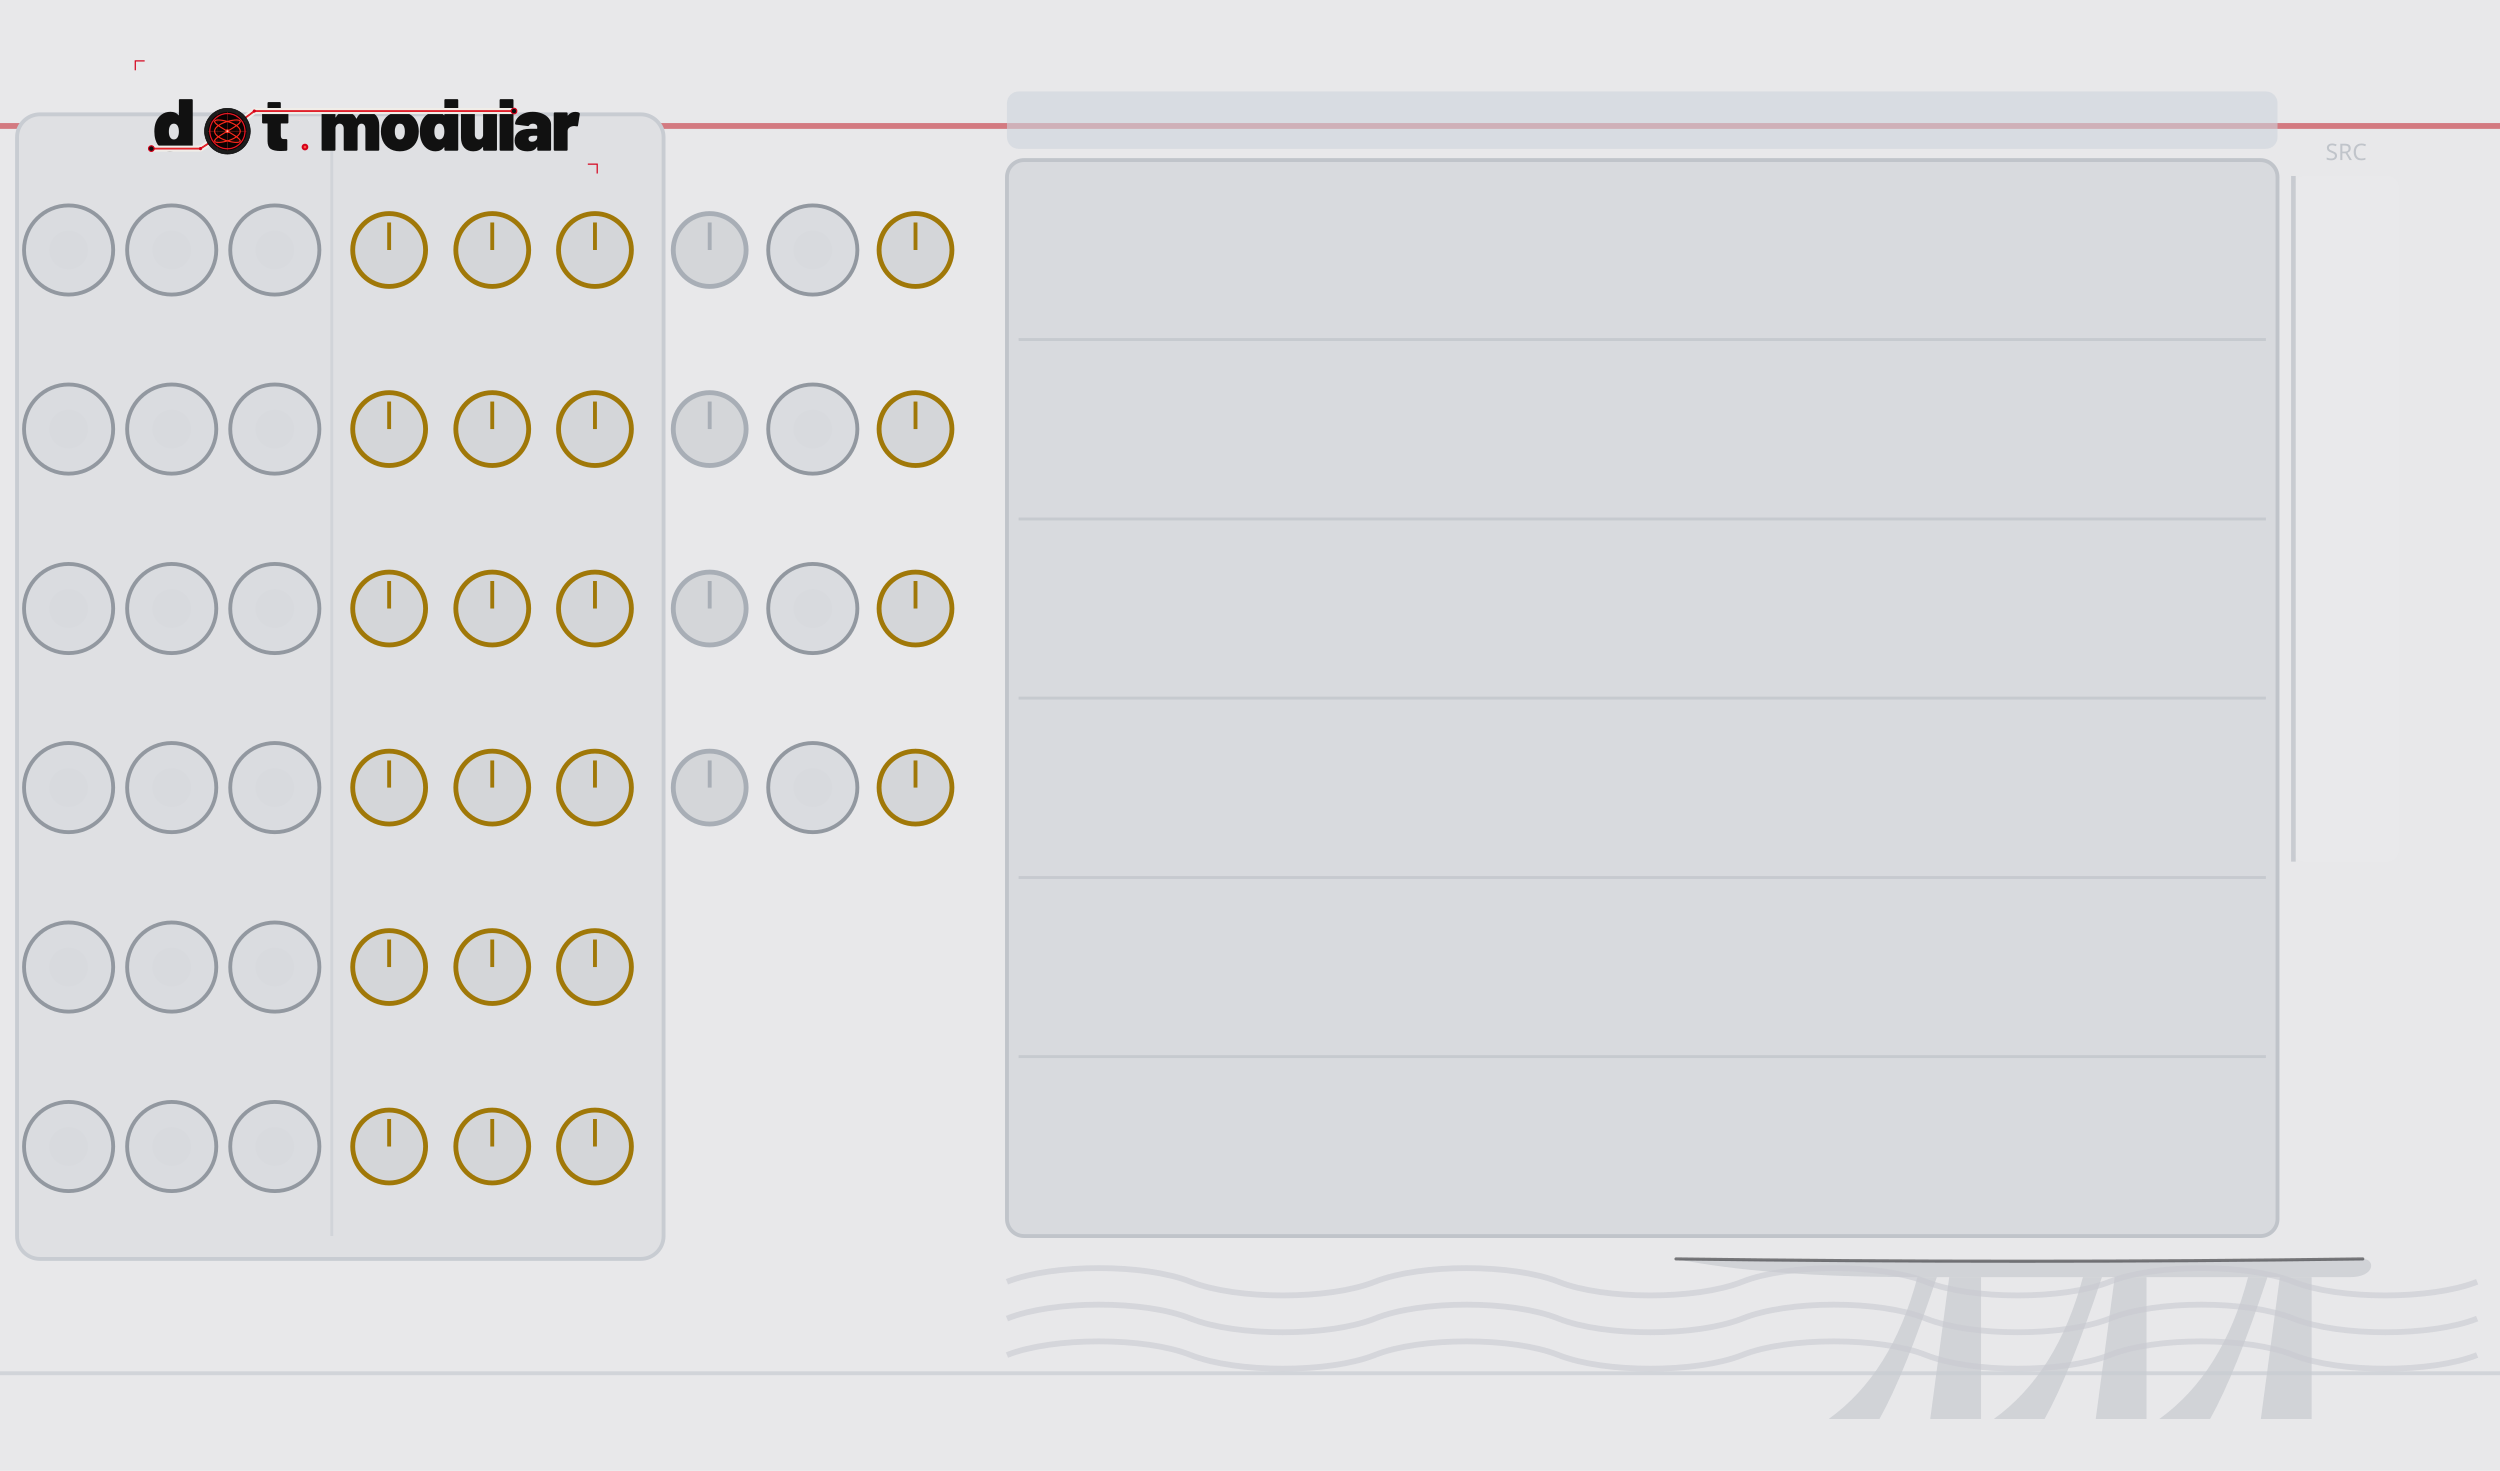
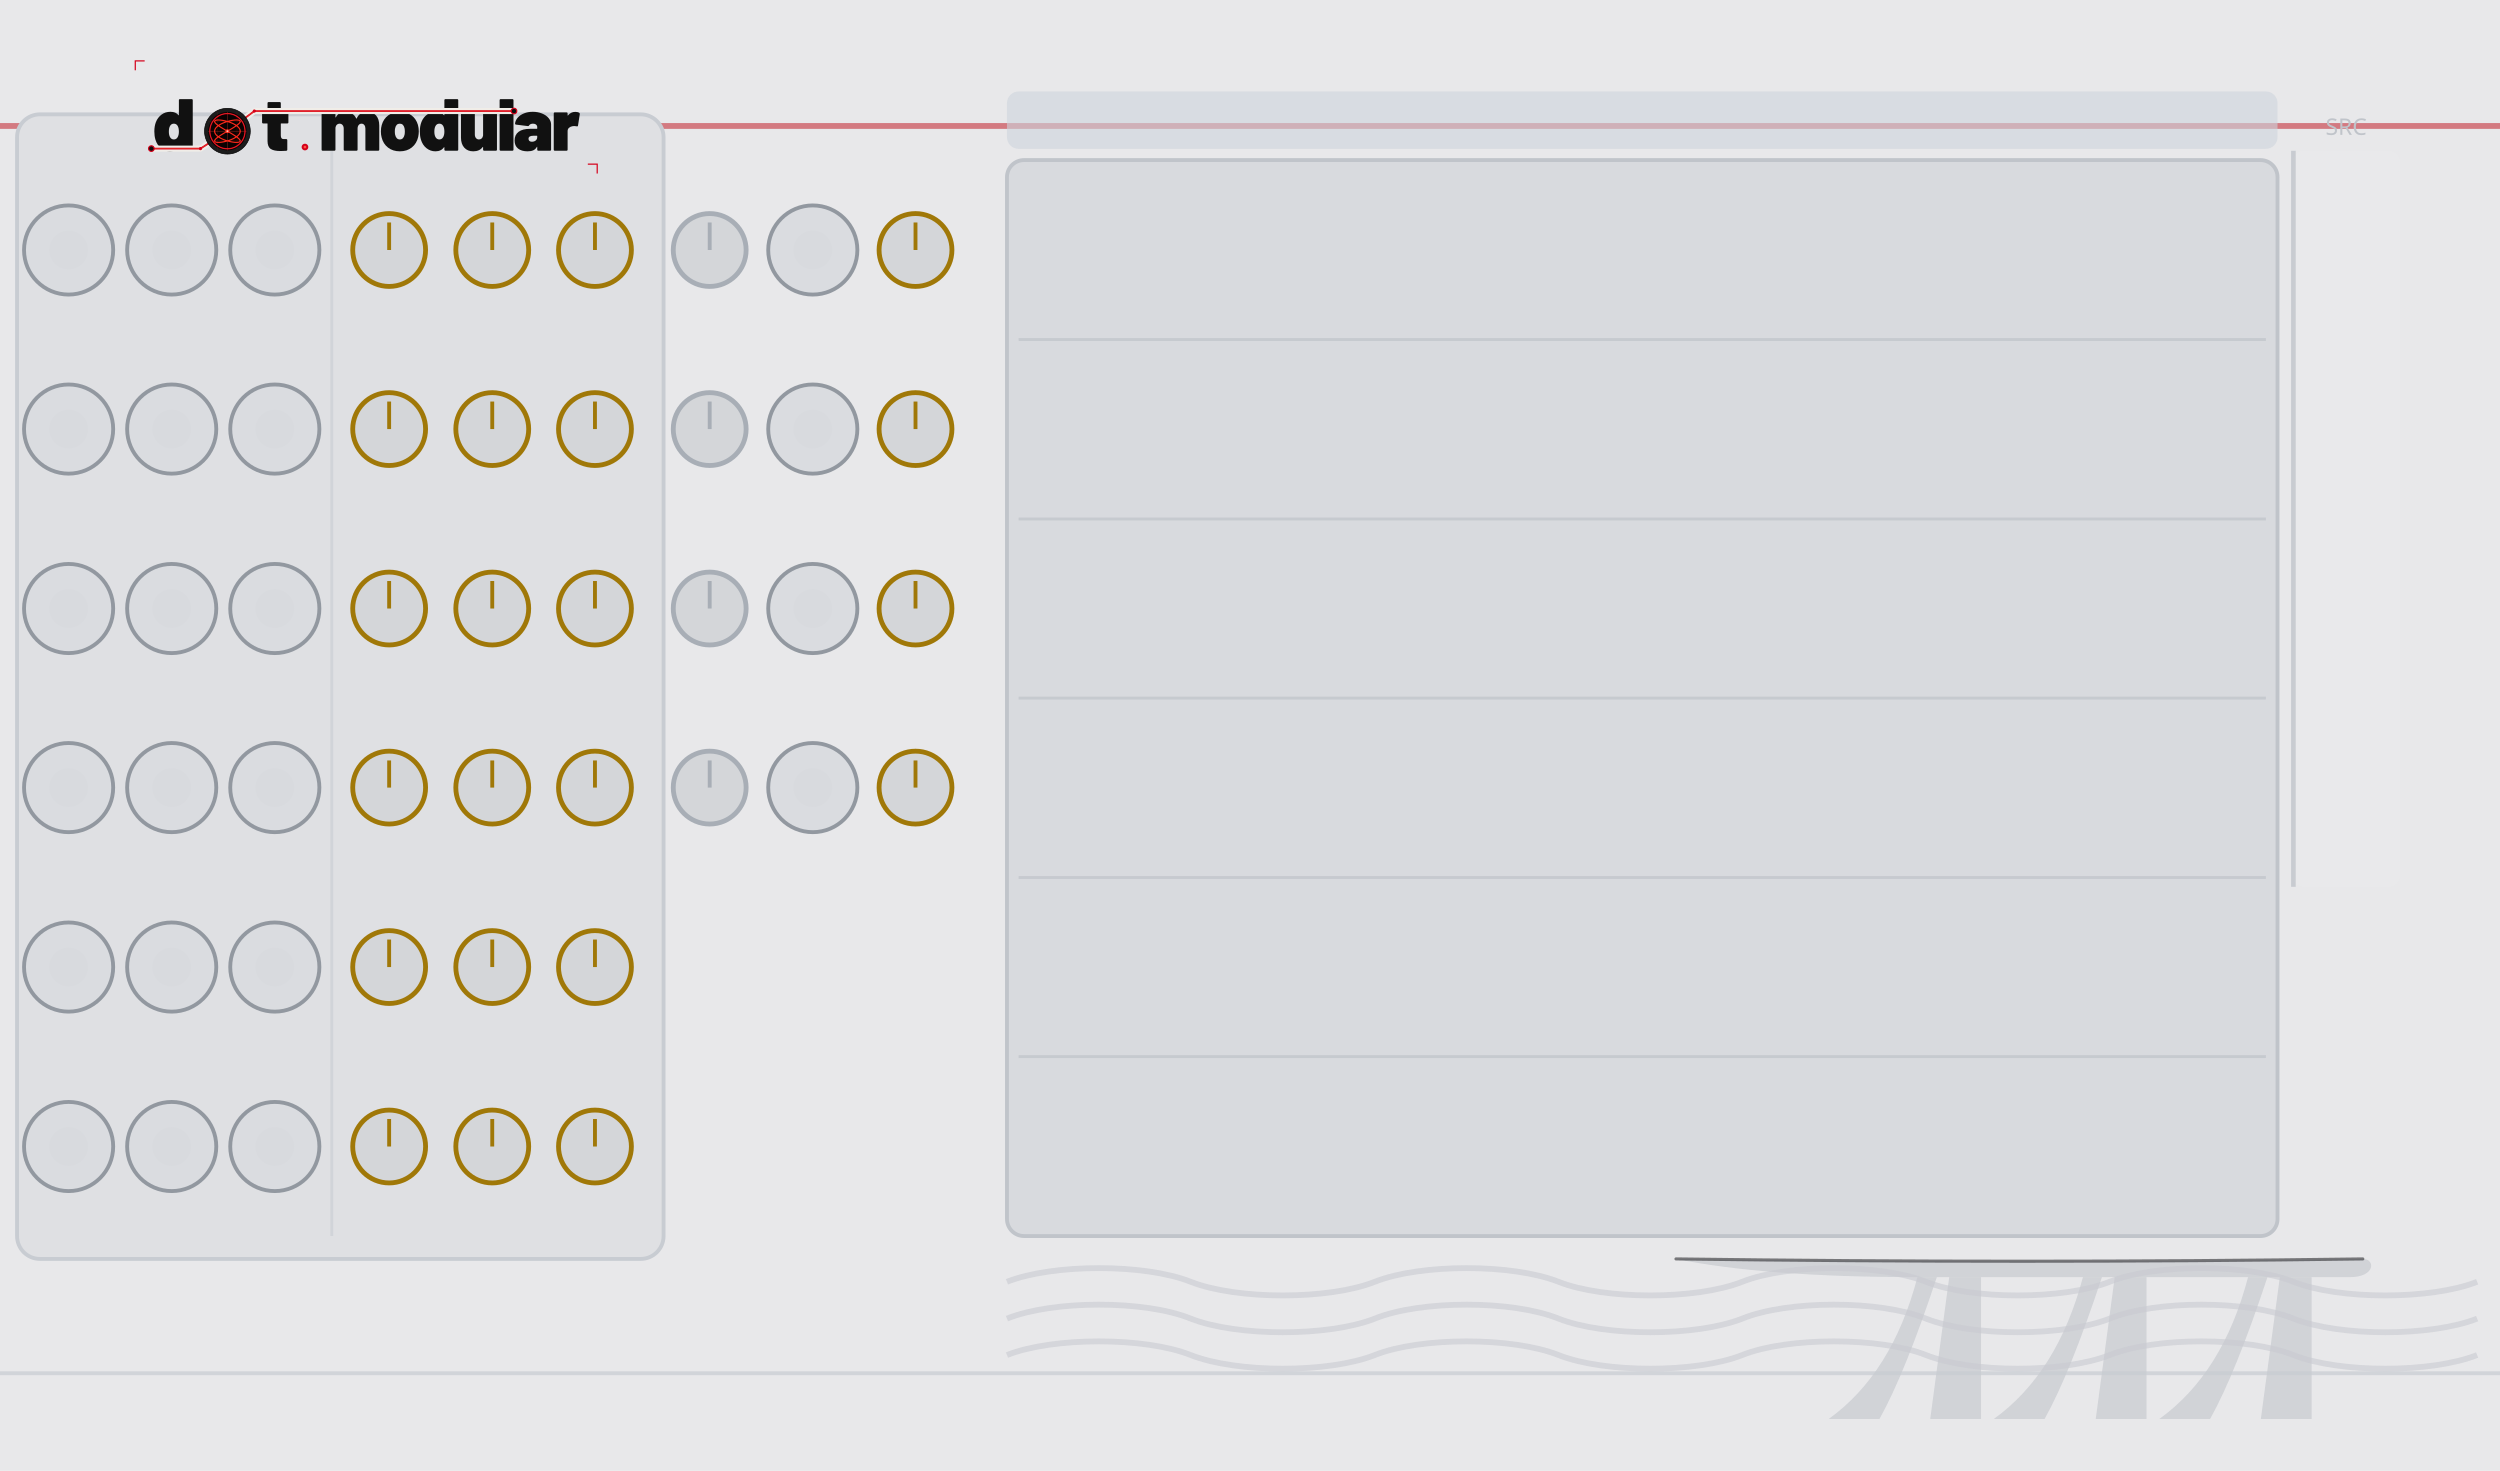
<svg xmlns="http://www.w3.org/2000/svg" width="645.0" height="379.43" viewBox="0 0 645.0 379.43">
  <g>
    <rect width="645.0" height="379.43" fill="#e8e8ea" />
    <path d="M 471.8 366.1 Q 488.2 354.3 494.7 329.5 L 499.7 329.5 Q 491.5 354.3 484.9 366.1 Z" fill="#cdcfd4" fill-opacity="0.85" />
    <path d="M 514.4 366.1 Q 530.8 354.3 537.4 329.5 L 542.3 329.5 Q 534.1 354.3 527.5 366.1 Z" fill="#cdcfd4" fill-opacity="0.85" />
    <path d="M 557.1 366.1 Q 573.5 354.3 580.0 329.5 L 585.0 329.5 Q 576.8 354.3 570.2 366.1 Z" fill="#cdcfd4" fill-opacity="0.85" />
    <polygon points="498.0,366.1 502.9,329.5 511.1,329.5 511.1,366.1" fill="#cdcfd4" fill-opacity="0.85" />
    <polygon points="540.7,366.1 545.6,329.5 553.8,329.5 553.8,366.1" fill="#cdcfd4" fill-opacity="0.85" />
    <polygon points="583.3,366.1 588.2,329.5 596.4,329.5 596.4,366.1" fill="#cdcfd4" fill-opacity="0.85" />
    <path d="M 432.4 324.8 Q 522.6 326.0 609.6 324.8 C 612.9 324.8 612.9 329.5 606.3 329.5 L 494.7 329.5 Q 455.4 329.5 432.4 324.8 Z" fill="#cdcfd4" fill-opacity="0.85" />
    <path d="M 432.4 324.8 Q 522.6 326.0 609.6 324.8" fill="none" stroke="#2a2a2e" stroke-width="0.8" stroke-opacity="0.595" stroke-linecap="round" />
    <path d="M 259.8 330.7 C 271.7 326.0 295.4 326.0 307.2 330.7 C 319.1 335.4 342.8 335.4 354.7 330.7 C 366.5 326.0 390.2 326.0 402.1 330.7 C 413.9 335.4 437.6 335.4 449.5 330.7 C 461.3 326.0 485.0 326.0 496.9 330.7 C 508.7 335.4 532.4 335.4 544.3 330.7 C 556.1 326.0 579.8 326.0 591.7 330.7 C 603.5 335.4 627.2 335.4 639.1 330.7 " fill="none" stroke="#c8cad0" stroke-width="1.5" stroke-opacity="0.6" />
    <path d="M 259.8 340.2 C 271.7 335.4 295.4 335.4 307.2 340.2 C 319.1 344.9 342.8 344.9 354.7 340.2 C 366.5 335.4 390.2 335.4 402.1 340.2 C 413.9 344.9 437.6 344.9 449.5 340.2 C 461.3 335.4 485.0 335.4 496.9 340.2 C 508.7 344.9 532.4 344.9 544.3 340.2 C 556.1 335.4 579.8 335.4 591.7 340.2 C 603.5 344.9 627.2 344.9 639.1 340.2 " fill="none" stroke="#c8cad0" stroke-width="1.5" stroke-opacity="0.6" />
    <path d="M 259.8 349.6 C 271.7 344.9 295.4 344.9 307.2 349.6 C 319.1 354.3 342.8 354.3 354.7 349.6 C 366.5 344.9 390.2 344.9 402.1 349.6 C 413.9 354.3 437.6 354.3 449.5 349.6 C 461.3 344.9 485.0 344.9 496.9 349.6 C 508.7 354.3 532.4 354.3 544.3 349.6 C 556.1 344.9 579.8 344.9 591.7 349.6 C 603.5 354.3 627.2 354.3 639.1 349.6 " fill="none" stroke="#c8cad0" stroke-width="1.5" stroke-opacity="0.6" />
    <line x1="0" y1="32.5" x2="645.0" y2="32.5" stroke="#c0202a" stroke-width="1.5" stroke-opacity="0.55" />
    <line x1="0" y1="354.3" x2="645.0" y2="354.3" stroke="#c8ccd2" stroke-width="1" stroke-opacity="0.7" />
    <rect x="4.4" y="29.5" width="166.8" height="295.3" rx="5.9" fill="#dfe0e3" stroke="#c8ccd2" stroke-width="1" />
    <line x1="85.6" y1="35.4" x2="85.6" y2="318.9" stroke="#c8ccd2" stroke-width="0.75" stroke-opacity="0.6" />
    <rect x="259.8" y="23.6" width="327.8" height="14.8" rx="3.0" fill="#cdd4dc" fill-opacity="0.6" />
    <rect x="259.8" y="41.3" width="327.8" height="277.6" rx="4.4" fill="#d8dade" stroke="#c0c4ca" stroke-width="1" />
    <line x1="262.8" y1="87.6" x2="584.6" y2="87.6" stroke="#c0c4ca" stroke-width="0.75" stroke-opacity="0.7" />
    <line x1="262.8" y1="133.9" x2="584.6" y2="133.9" stroke="#c0c4ca" stroke-width="0.75" stroke-opacity="0.7" />
    <line x1="262.8" y1="180.1" x2="584.6" y2="180.1" stroke="#c0c4ca" stroke-width="0.75" stroke-opacity="0.7" />
    <line x1="262.8" y1="226.4" x2="584.6" y2="226.4" stroke="#c0c4ca" stroke-width="0.75" stroke-opacity="0.7" />
    <line x1="262.8" y1="272.6" x2="584.6" y2="272.6" stroke="#c0c4ca" stroke-width="0.75" stroke-opacity="0.7" />
-     <rect x="591.7" y="45.4" width="27.2" height="176.9" rx="3.0" fill="#ffffff" fill-opacity="0.05" />
-     <line x1="591.7" y1="45.4" x2="591.7" y2="222.3" stroke="#c0c4ca" stroke-width="1.2" stroke-opacity="0.8" />
-     <text x="605.3" y="41.3" font-family="sans-serif" font-size="5.9" fill="#c0c4ca" text-anchor="middle">SRC</text>
+     <rect x="591.5" y="38.9" width="27.7" height="189.9" rx="3.0" fill="#ffffff" fill-opacity="0.05" />
+     <line x1="591.7" y1="38.9" x2="591.7" y2="228.8" stroke="#c0c4ca" stroke-width="1.2" stroke-opacity="0.8" />
+     <text x="605.3" y="34.8" font-family="sans-serif" font-size="5.9" fill="#c0c4ca" text-anchor="middle">SRC</text>
  </g>
  <g>
    <g transform="translate(32.48,13.29) scale(0.17297)">
      <g transform="translate(40.00,148.00) scale(0.11,-0.11)">
        <path d="M370 700H528Q535 700 539.0 696.0Q543 692 543 685V15Q543 8 539.0 4.0Q535 0 528 0H370Q363 0 359.0 4.0Q355 8 355 15V45Q355 48 353.0 49.0Q351 50 349 47Q312 -8 233 -8Q166 -8 112.5 34.5Q59 77 37 150Q22 200 22 262Q22 334 44 390Q68 451 119.0 489.5Q170 528 241 528Q314 528 349 482Q351 480 353.0 480.5Q355 481 355 484V685Q355 692 359.0 696.0Q363 700 370 700ZM355 259Q355 307 339 336Q321 367 287 367Q251 367 234 334Q219 306 219 259Q219 214 234 186Q252 153 287 153Q322 153 340 187Q355 216 355 259Z" fill="#111111" />
      </g>
      <g transform="translate(201.37,148.00) scale(0.11,-0.11)">
        <path d="M358 370H275Q270 370 270 365V208Q270 158 306 158H343Q350 158 354.0 154.0Q358 150 358 143V15Q358 1 343 -1Q304 -4 268 -4Q177 -4 134.0 24.0Q91 52 90 130V365Q90 370 85 370H31Q24 370 20.0 374.0Q16 378 16 385V505Q16 512 20.0 516.0Q24 520 31 520H85Q90 520 90 525V645Q90 652 94.0 656.0Q98 660 105 660H255Q262 660 266.0 656.0Q270 652 270 645V525Q270 520 275 520H358Q365 520 369.0 516.0Q373 512 373 505V385Q373 378 369.0 374.0Q365 370 358 370Z" fill="#111111" />
      </g>
      <g transform="translate(288.27,148.00) scale(0.11,-0.11)">
        <path d="M815 341V15Q815 8 811.0 4.0Q807 0 800 0H642Q635 0 631.0 4.0Q627 8 627 15V300Q627 330 612.5 348.5Q598 367 575 367Q551 367 536.0 348.5Q521 330 521 300V15Q521 8 517.0 4.0Q513 0 506 0H348Q341 0 337.0 4.0Q333 8 333 15V300Q333 330 317.5 348.5Q302 367 277 367Q255 367 240.5 353.5Q226 340 222 317Q221 315 221 311V15Q221 8 217.0 4.0Q213 0 206 0H48Q41 0 37.0 4.0Q33 8 33 15V505Q33 512 37.0 516.0Q41 520 48 520H206Q213 520 217.0 516.0Q221 512 221 505V455Q221 451 223.0 451.0Q225 451 227 454Q265 528 355 528Q406 528 444.5 504.5Q483 481 503 437Q506 432 509 438Q529 483 564.5 505.5Q600 528 648 528Q727 528 771.0 479.0Q815 430 815 341Z" fill="#111111" />
      </g>
      <g transform="translate(377.92,148.00) scale(0.11,-0.11)">
        <path d="M32 181Q22 217 22 261Q22 310 34 350Q58 433 122.5 480.5Q187 528 280 528Q373 528 436.5 480.5Q500 433 524 352Q536 310 536 263Q536 225 528 187Q507 97 441.5 44.5Q376 -8 279 -8Q184 -8 118.5 43.0Q53 94 32 181ZM343 217Q347 236 347 262Q347 285 342 308Q327 367 279 367Q229 367 216 308Q211 291 211 262Q211 236 215 217Q230 153 279 153Q305 153 321.0 170.5Q337 188 343 217Z" fill="#111111" />
      </g>
      <g transform="translate(436.00,148.00) scale(0.11,-0.11)">
        <path d="M370 700H528Q535 700 539.0 696.0Q543 692 543 685V15Q543 8 539.0 4.0Q535 0 528 0H370Q363 0 359.0 4.0Q355 8 355 15V45Q355 48 353.0 49.0Q351 50 349 47Q312 -8 233 -8Q166 -8 112.5 34.5Q59 77 37 150Q22 200 22 262Q22 334 44 390Q68 451 119.0 489.5Q170 528 241 528Q314 528 349 482Q351 480 353.0 480.5Q355 481 355 484V685Q355 692 359.0 696.0Q363 700 370 700ZM355 259Q355 307 339 336Q321 367 287 367Q251 367 234 334Q219 306 219 259Q219 214 234 186Q252 153 287 153Q322 153 340 187Q355 216 355 259Z" fill="#111111" />
      </g>
      <g transform="translate(496.39,148.00) scale(0.11,-0.11)">
        <path d="M346 520H504Q511 520 515.0 516.0Q519 512 519 505V15Q519 8 515.0 4.0Q511 0 504 0H346Q339 0 335.0 4.0Q331 8 331 15V48Q331 51 329.0 52.0Q327 53 325 50Q284 -8 197 -8Q121 -8 76.0 41.5Q31 91 31 179V505Q31 512 35.0 516.0Q39 520 46 520H204Q211 520 215.0 516.0Q219 512 219 505V220Q219 190 234.5 171.5Q250 153 275 153Q297 153 311.5 166.5Q326 180 330 203Q331 205 331 209V505Q331 512 335.0 516.0Q339 520 346 520Z" fill="#111111" />
      </g>
      <g transform="translate(553.81,148.00) scale(0.11,-0.11)">
        <path d="M33 15V685Q33 692 37.0 696.0Q41 700 48 700H206Q213 700 217.0 696.0Q221 692 221 685V15Q221 8 217.0 4.0Q213 0 206 0H48Q41 0 37.0 4.0Q33 8 33 15Z" fill="#111111" />
      </g>
      <g transform="translate(578.45,148.00) scale(0.11,-0.11)">
        <path d="M507 355V15Q507 8 503.0 4.0Q499 0 492 0H334Q327 0 323.0 4.0Q319 8 319 15V50Q319 54 317.5 54.5Q316 55 314 52Q297 21 267.0 6.5Q237 -8 188 -8Q106 -8 59.0 29.5Q12 67 12 139Q12 215 65.5 256.0Q119 297 221 297H314Q319 297 319 302V320Q319 341 303.5 354.0Q288 367 262 367Q244 367 230.0 361.0Q216 355 210 345Q206 338 202.5 335.5Q199 333 193 334L32 354Q18 356 18 366Q22 411 54.0 448.0Q86 485 139.5 506.5Q193 528 259 528Q327 528 384.0 505.0Q441 482 474.0 442.0Q507 402 507 355ZM319 185V198Q319 203 314 203H264Q201 203 201 162Q201 144 212.5 133.0Q224 122 246 122Q278 122 298.5 139.0Q319 156 319 185Z" fill="#111111" />
      </g>
      <g transform="translate(634.55,148.00) scale(0.11,-0.11)">
        <path d="M379 514Q388 509 386 495L362 341Q361 333 356.5 331.0Q352 329 344 331Q326 335 312 335Q297 335 284 332Q258 327 239.5 310.5Q221 294 221 266V15Q221 8 217.0 4.0Q213 0 206 0H48Q41 0 37.0 4.0Q33 8 33 15V505Q33 512 37.0 516.0Q41 520 48 520H206Q213 520 217.0 516.0Q221 512 221 505V481Q221 478 223.0 477.0Q225 476 226 478Q264 527 325 527Q359 527 379 514Z" fill="#111111" />
      </g>
      <path d="M 38.0,144.8 L 111.3,144.8 L 151.4,118.8 L 191.6,88.8 L 578.9,88.8" fill="none" stroke="#f0ede8" stroke-width="9.0" stroke-linecap="round" stroke-linejoin="round" />
      <path d="M 38.0,144.8 L 111.3,144.8 L 151.4,118.8 L 191.6,88.8 L 578.9,88.8" fill="none" stroke="#d4001a" stroke-width="2.60" stroke-linecap="round" stroke-linejoin="round" />
      <path d="M 38.0,144.8 L 111.3,144.8 L 151.4,118.8 L 191.6,88.8 L 578.9,88.8" fill="none" stroke="#ff5533" stroke-width="0.88" stroke-linecap="round" stroke-linejoin="round" opacity="0.7" />
      <circle cx="38.0" cy="144.8" r="4.2" fill="#0d0d0d" stroke="#d4001a" stroke-width="1.76" />
      <circle cx="578.9" cy="88.8" r="4.2" fill="#0d0d0d" stroke="#d4001a" stroke-width="1.76" />
      <circle cx="111.3" cy="144.8" r="2.4" fill="#d4001a" />
      <circle cx="191.6" cy="88.8" r="2.4" fill="#d4001a" />
      <g transform="translate(151.430,118.850)">
        <circle r="34.100" fill="#1c1c1c" stroke="#000000" stroke-width="1.023" />
        <circle r="28.644" fill="#0a0202" />
        <g stroke="#a83020" stroke-width="0.682" opacity="0.9">
          <line x1="-28.644" y1="0" x2="28.644" y2="0" />
          <line x1="0" y1="-28.644" x2="0" y2="28.644" />
        </g>
        <g stroke="#7a2018" stroke-width="0.443" opacity="0.6">
          <line x1="-28.644" y1="-14.322" x2="28.644" y2="-14.322" />
          <line x1="-14.322" y1="-28.644" x2="-14.322" y2="28.644" />
          <line x1="-28.644" y1="14.322" x2="28.644" y2="14.322" />
          <line x1="14.322" y1="-28.644" x2="14.322" y2="28.644" />
        </g>
        <path d="M 19.10,0.00 L 19.01,1.05 L 18.76,2.09 L 18.34,3.13 L 17.76,4.16 L 17.01,5.16 L 16.12,6.15 L 15.09,7.11 L 13.92,8.05 L 12.63,8.95 L 11.22,9.82 L 9.72,10.65 L 8.13,11.44 L 6.47,12.18 L 4.75,12.87 L 2.99,13.52 L 1.20,14.11 L -0.60,14.64 L -2.39,15.12 L -4.17,15.54 L -5.90,15.89 L -7.58,16.18 L -9.20,16.41 L -10.73,16.58 L -12.17,16.68 L -13.50,16.71 L -14.71,16.68 L -15.79,16.58 L -16.73,16.41 L -17.53,16.18 L -18.16,15.89 L -18.64,15.54 L -18.95,15.12 L -19.09,14.64 L -19.06,14.11 L -18.86,13.52 L -18.50,12.87 L -17.97,12.18 L -17.28,11.44 L -16.44,10.65 L -15.45,9.82 L -14.32,8.95 L -13.07,8.05 L -11.70,7.11 L -10.23,6.15 L -8.67,5.16 L -7.03,4.16 L -5.33,3.13 L -3.58,2.09 L -1.80,1.05 L -0.00,0.00 L 1.80,-1.05 L 3.58,-2.09 L 5.33,-3.13 L 7.03,-4.16 L 8.67,-5.16 L 10.23,-6.15 L 11.70,-7.11 L 13.07,-8.05 L 14.32,-8.95 L 15.45,-9.82 L 16.44,-10.65 L 17.28,-11.44 L 17.97,-12.18 L 18.50,-12.87 L 18.86,-13.52 L 19.06,-14.11 L 19.09,-14.64 L 18.95,-15.12 L 18.64,-15.54 L 18.16,-15.89 L 17.53,-16.18 L 16.73,-16.41 L 15.79,-16.58 L 14.71,-16.68 L 13.50,-16.71 L 12.17,-16.68 L 10.73,-16.58 L 9.20,-16.41 L 7.58,-16.18 L 5.90,-15.89 L 4.17,-15.54 L 2.39,-15.12 L 0.60,-14.64 L -1.20,-14.11 L -2.99,-13.52 L -4.75,-12.87 L -6.47,-12.18 L -8.13,-11.44 L -9.72,-10.65 L -11.22,-9.82 L -12.63,-8.95 L -13.92,-8.05 L -15.09,-7.11 L -16.12,-6.15 L -17.01,-5.16 L -17.76,-4.16 L -18.34,-3.13 L -18.76,-2.09 L -19.01,-1.05 L -19.10,-0.00 L -19.01,1.05 L -18.76,2.09 L -18.34,3.13 L -17.76,4.16 L -17.01,5.16 L -16.12,6.15 L -15.09,7.11 L -13.92,8.05 L -12.63,8.95 L -11.22,9.82 L -9.72,10.65 L -8.13,11.44 L -6.47,12.18 L -4.75,12.87 L -2.99,13.52 L -1.20,14.11 L 0.60,14.64 L 2.39,15.12 L 4.17,15.54 L 5.90,15.89 L 7.58,16.18 L 9.20,16.41 L 10.73,16.58 L 12.17,16.68 L 13.50,16.71 L 14.71,16.68 L 15.79,16.58 L 16.73,16.41 L 17.53,16.18 L 18.16,15.89 L 18.64,15.54 L 18.95,15.12 L 19.09,14.64 L 19.06,14.11 L 18.86,13.52 L 18.50,12.87 L 17.97,12.18 L 17.28,11.44 L 16.44,10.65 L 15.45,9.82 L 14.32,8.95 L 13.07,8.05 L 11.70,7.11 L 10.23,6.15 L 8.67,5.16 L 7.03,4.16 L 5.33,3.13 L 3.58,2.09 L 1.80,1.05 L 0.00,0.00 L -1.80,-1.05 L -3.58,-2.09 L -5.33,-3.13 L -7.03,-4.16 L -8.67,-5.16 L -10.23,-6.15 L -11.70,-7.11 L -13.07,-8.05 L -14.32,-8.95 L -15.45,-9.82 L -16.44,-10.65 L -17.28,-11.44 L -17.97,-12.18 L -18.50,-12.87 L -18.86,-13.52 L -19.06,-14.11 L -19.09,-14.64 L -18.95,-15.12 L -18.64,-15.54 L -18.16,-15.89 L -17.53,-16.18 L -16.73,-16.41 L -15.79,-16.58 L -14.71,-16.68 L -13.50,-16.71 L -12.17,-16.68 L -10.73,-16.58 L -9.20,-16.41 L -7.58,-16.18 L -5.90,-15.89 L -4.17,-15.54 L -2.39,-15.12 L -0.60,-14.64 L 1.20,-14.11 L 2.99,-13.52 L 4.75,-12.87 L 6.47,-12.18 L 8.13,-11.44 L 9.72,-10.65 L 11.22,-9.82 L 12.63,-8.95 L 13.92,-8.05 L 15.09,-7.11 L 16.12,-6.15 L 17.01,-5.16 L 17.76,-4.16 L 18.34,-3.13 L 18.76,-2.09 L 19.01,-1.05 L 19.10,-0.00 Z" fill="none" stroke="#ff2a1a" stroke-width="1.705" stroke-linejoin="round" />
        <circle r="26.257" fill="none" stroke="#d4001a" stroke-width="1.876" />
        <circle r="26.257" fill="none" stroke="#ff5533" stroke-width="0.614" opacity="0.7" />
        <circle r="2.899" fill="#ff3322" />
        <circle r="1.364" fill="#ffccbb" />
      </g>
      <circle cx="267.1" cy="142.5" r="5.0" fill="#d4001a" />
      <circle cx="267.1" cy="142.5" r="2.0" fill="#ff5544" />
      <polyline points="14,28 14,14 28,14" fill="none" stroke="#d4001a" stroke-width="1.8" />
      <polyline points="703,182 703,168 689,168" fill="none" stroke="#d4001a" stroke-width="1.8" />
    </g>
  </g>
  <g>
    <circle cx="17.7" cy="64.5" r="11.5" fill="#dadce0" stroke="#9298a0" stroke-width="1" />
    <circle cx="17.7" cy="64.5" r="5.0" fill="#d8dade" />
    <circle cx="44.3" cy="64.5" r="11.5" fill="#dadce0" stroke="#9298a0" stroke-width="1" />
    <circle cx="44.3" cy="64.5" r="5.0" fill="#d8dade" />
    <circle cx="70.9" cy="64.5" r="11.5" fill="#dadce0" stroke="#9298a0" stroke-width="1" />
    <circle cx="70.9" cy="64.5" r="5.0" fill="#d8dade" />
    <circle cx="100.4" cy="64.5" r="9.4" fill="#d4d6d9" stroke="#a07808" stroke-width="1.25" />
    <line x1="100.4" y1="64.5" x2="100.4" y2="57.4" stroke="#a07808" stroke-width="1" />
    <circle cx="127.0" cy="64.5" r="9.4" fill="#d4d6d9" stroke="#a07808" stroke-width="1.25" />
    <line x1="127.0" y1="64.5" x2="127.0" y2="57.4" stroke="#a07808" stroke-width="1" />
    <circle cx="153.5" cy="64.5" r="9.4" fill="#d4d6d9" stroke="#a07808" stroke-width="1.25" />
    <line x1="153.5" y1="64.5" x2="153.5" y2="57.4" stroke="#a07808" stroke-width="1" />
    <circle cx="17.7" cy="110.7" r="11.5" fill="#dadce0" stroke="#9298a0" stroke-width="1" />
    <circle cx="17.7" cy="110.7" r="5.0" fill="#d8dade" />
    <circle cx="44.3" cy="110.7" r="11.5" fill="#dadce0" stroke="#9298a0" stroke-width="1" />
    <circle cx="44.3" cy="110.7" r="5.0" fill="#d8dade" />
    <circle cx="70.9" cy="110.7" r="11.5" fill="#dadce0" stroke="#9298a0" stroke-width="1" />
    <circle cx="70.9" cy="110.7" r="5.0" fill="#d8dade" />
    <circle cx="100.4" cy="110.7" r="9.4" fill="#d4d6d9" stroke="#a07808" stroke-width="1.25" />
    <line x1="100.4" y1="110.7" x2="100.4" y2="103.6" stroke="#a07808" stroke-width="1" />
    <circle cx="127.0" cy="110.7" r="9.4" fill="#d4d6d9" stroke="#a07808" stroke-width="1.25" />
    <line x1="127.0" y1="110.7" x2="127.0" y2="103.6" stroke="#a07808" stroke-width="1" />
    <circle cx="153.5" cy="110.7" r="9.4" fill="#d4d6d9" stroke="#a07808" stroke-width="1.25" />
    <line x1="153.5" y1="110.7" x2="153.5" y2="103.6" stroke="#a07808" stroke-width="1" />
    <circle cx="17.7" cy="157.0" r="11.5" fill="#dadce0" stroke="#9298a0" stroke-width="1" />
    <circle cx="17.7" cy="157.0" r="5.0" fill="#d8dade" />
    <circle cx="44.3" cy="157.0" r="11.5" fill="#dadce0" stroke="#9298a0" stroke-width="1" />
    <circle cx="44.3" cy="157.0" r="5.0" fill="#d8dade" />
    <circle cx="70.9" cy="157.0" r="11.5" fill="#dadce0" stroke="#9298a0" stroke-width="1" />
    <circle cx="70.9" cy="157.0" r="5.0" fill="#d8dade" />
    <circle cx="100.4" cy="157.0" r="9.4" fill="#d4d6d9" stroke="#a07808" stroke-width="1.25" />
    <line x1="100.4" y1="157.0" x2="100.4" y2="149.9" stroke="#a07808" stroke-width="1" />
    <circle cx="127.0" cy="157.0" r="9.4" fill="#d4d6d9" stroke="#a07808" stroke-width="1.25" />
    <line x1="127.0" y1="157.0" x2="127.0" y2="149.9" stroke="#a07808" stroke-width="1" />
    <circle cx="153.5" cy="157.0" r="9.4" fill="#d4d6d9" stroke="#a07808" stroke-width="1.25" />
    <line x1="153.5" y1="157.0" x2="153.5" y2="149.9" stroke="#a07808" stroke-width="1" />
    <circle cx="17.7" cy="203.2" r="11.5" fill="#dadce0" stroke="#9298a0" stroke-width="1" />
    <circle cx="17.7" cy="203.2" r="5.0" fill="#d8dade" />
    <circle cx="44.3" cy="203.2" r="11.5" fill="#dadce0" stroke="#9298a0" stroke-width="1" />
    <circle cx="44.3" cy="203.2" r="5.0" fill="#d8dade" />
    <circle cx="70.9" cy="203.2" r="11.5" fill="#dadce0" stroke="#9298a0" stroke-width="1" />
    <circle cx="70.9" cy="203.2" r="5.0" fill="#d8dade" />
    <circle cx="100.4" cy="203.2" r="9.4" fill="#d4d6d9" stroke="#a07808" stroke-width="1.25" />
    <line x1="100.4" y1="203.2" x2="100.4" y2="196.2" stroke="#a07808" stroke-width="1" />
    <circle cx="127.0" cy="203.2" r="9.4" fill="#d4d6d9" stroke="#a07808" stroke-width="1.25" />
    <line x1="127.0" y1="203.2" x2="127.0" y2="196.2" stroke="#a07808" stroke-width="1" />
    <circle cx="153.5" cy="203.2" r="9.4" fill="#d4d6d9" stroke="#a07808" stroke-width="1.25" />
    <line x1="153.5" y1="203.2" x2="153.5" y2="196.2" stroke="#a07808" stroke-width="1" />
    <circle cx="17.7" cy="249.5" r="11.5" fill="#dadce0" stroke="#9298a0" stroke-width="1" />
    <circle cx="17.7" cy="249.5" r="5.0" fill="#d8dade" />
    <circle cx="44.3" cy="249.5" r="11.5" fill="#dadce0" stroke="#9298a0" stroke-width="1" />
    <circle cx="44.3" cy="249.5" r="5.0" fill="#d8dade" />
    <circle cx="70.9" cy="249.5" r="11.5" fill="#dadce0" stroke="#9298a0" stroke-width="1" />
    <circle cx="70.9" cy="249.5" r="5.0" fill="#d8dade" />
    <circle cx="100.4" cy="249.5" r="9.4" fill="#d4d6d9" stroke="#a07808" stroke-width="1.25" />
    <line x1="100.4" y1="249.5" x2="100.4" y2="242.4" stroke="#a07808" stroke-width="1" />
    <circle cx="127.0" cy="249.5" r="9.4" fill="#d4d6d9" stroke="#a07808" stroke-width="1.25" />
    <line x1="127.0" y1="249.5" x2="127.0" y2="242.4" stroke="#a07808" stroke-width="1" />
    <circle cx="153.5" cy="249.5" r="9.4" fill="#d4d6d9" stroke="#a07808" stroke-width="1.25" />
    <line x1="153.5" y1="249.5" x2="153.5" y2="242.4" stroke="#a07808" stroke-width="1" />
    <circle cx="17.7" cy="295.8" r="11.5" fill="#dadce0" stroke="#9298a0" stroke-width="1" />
    <circle cx="17.7" cy="295.8" r="5.0" fill="#d8dade" />
    <circle cx="44.3" cy="295.8" r="11.5" fill="#dadce0" stroke="#9298a0" stroke-width="1" />
    <circle cx="44.3" cy="295.8" r="5.0" fill="#d8dade" />
    <circle cx="70.9" cy="295.8" r="11.5" fill="#dadce0" stroke="#9298a0" stroke-width="1" />
    <circle cx="70.9" cy="295.8" r="5.0" fill="#d8dade" />
    <circle cx="100.4" cy="295.8" r="9.4" fill="#d4d6d9" stroke="#a07808" stroke-width="1.25" />
    <line x1="100.4" y1="295.8" x2="100.4" y2="288.7" stroke="#a07808" stroke-width="1" />
    <circle cx="127.0" cy="295.8" r="9.4" fill="#d4d6d9" stroke="#a07808" stroke-width="1.25" />
    <line x1="127.0" y1="295.8" x2="127.0" y2="288.7" stroke="#a07808" stroke-width="1" />
    <circle cx="153.5" cy="295.8" r="9.4" fill="#d4d6d9" stroke="#a07808" stroke-width="1.25" />
    <line x1="153.5" y1="295.8" x2="153.5" y2="288.7" stroke="#a07808" stroke-width="1" />
    <circle cx="183.1" cy="157.0" r="9.4" fill="#d4d6d9" stroke="#a8aeb6" stroke-width="1.25" />
    <line x1="183.1" y1="157.0" x2="183.1" y2="149.9" stroke="#a8aeb6" stroke-width="1" />
    <circle cx="209.7" cy="157.0" r="11.5" fill="#dadce0" stroke="#9298a0" stroke-width="1" />
    <circle cx="209.7" cy="157.0" r="5.0" fill="#d8dade" />
    <circle cx="236.2" cy="157.0" r="9.4" fill="#d4d6d9" stroke="#a07808" stroke-width="1.25" />
    <line x1="236.2" y1="157.0" x2="236.2" y2="149.9" stroke="#a07808" stroke-width="1" />
    <circle cx="183.1" cy="64.5" r="9.4" fill="#d4d6d9" stroke="#a8aeb6" stroke-width="1.25" />
    <line x1="183.1" y1="64.5" x2="183.1" y2="57.4" stroke="#a8aeb6" stroke-width="1" />
    <circle cx="209.7" cy="64.5" r="11.5" fill="#dadce0" stroke="#9298a0" stroke-width="1" />
    <circle cx="209.7" cy="64.5" r="5.0" fill="#d8dade" />
    <circle cx="236.2" cy="64.5" r="9.4" fill="#d4d6d9" stroke="#a07808" stroke-width="1.25" />
    <line x1="236.2" y1="64.5" x2="236.2" y2="57.4" stroke="#a07808" stroke-width="1" />
    <circle cx="183.1" cy="110.7" r="9.4" fill="#d4d6d9" stroke="#a8aeb6" stroke-width="1.25" />
    <line x1="183.1" y1="110.7" x2="183.1" y2="103.6" stroke="#a8aeb6" stroke-width="1" />
    <circle cx="209.7" cy="110.7" r="11.5" fill="#dadce0" stroke="#9298a0" stroke-width="1" />
    <circle cx="209.7" cy="110.7" r="5.0" fill="#d8dade" />
    <circle cx="236.2" cy="110.7" r="9.4" fill="#d4d6d9" stroke="#a07808" stroke-width="1.25" />
    <line x1="236.2" y1="110.7" x2="236.2" y2="103.6" stroke="#a07808" stroke-width="1" />
    <circle cx="183.1" cy="203.2" r="9.4" fill="#d4d6d9" stroke="#a8aeb6" stroke-width="1.25" />
    <line x1="183.1" y1="203.2" x2="183.1" y2="196.2" stroke="#a8aeb6" stroke-width="1" />
    <circle cx="209.7" cy="203.2" r="11.5" fill="#dadce0" stroke="#9298a0" stroke-width="1" />
    <circle cx="209.7" cy="203.2" r="5.0" fill="#d8dade" />
    <circle cx="236.2" cy="203.2" r="9.4" fill="#d4d6d9" stroke="#a07808" stroke-width="1.25" />
    <line x1="236.2" y1="203.2" x2="236.2" y2="196.2" stroke="#a07808" stroke-width="1" />
  </g>
  <g>
    <circle id="input_0" cx="17.72" cy="64.47" r="0.5" fill="none" stroke="none" />
    <circle id="input_1" cx="44.29" cy="64.47" r="0.5" fill="none" stroke="none" />
    <circle id="input_2" cx="70.87" cy="64.47" r="0.5" fill="none" stroke="none" />
    <circle id="param_22" cx="100.39" cy="64.47" r="0.5" fill="none" stroke="none" />
    <circle id="param_23" cx="126.97" cy="64.47" r="0.5" fill="none" stroke="none" />
    <circle id="param_24" cx="153.54" cy="64.47" r="0.5" fill="none" stroke="none" />
    <circle id="input_3" cx="17.72" cy="110.73" r="0.5" fill="none" stroke="none" />
    <circle id="input_4" cx="44.29" cy="110.73" r="0.5" fill="none" stroke="none" />
    <circle id="input_5" cx="70.87" cy="110.73" r="0.5" fill="none" stroke="none" />
    <circle id="param_25" cx="100.39" cy="110.73" r="0.5" fill="none" stroke="none" />
    <circle id="param_26" cx="126.97" cy="110.73" r="0.5" fill="none" stroke="none" />
    <circle id="param_27" cx="153.54" cy="110.73" r="0.5" fill="none" stroke="none" />
    <circle id="input_6" cx="17.72" cy="156.99" r="0.5" fill="none" stroke="none" />
    <circle id="input_7" cx="44.29" cy="156.99" r="0.5" fill="none" stroke="none" />
    <circle id="input_8" cx="70.87" cy="156.99" r="0.5" fill="none" stroke="none" />
    <circle id="param_28" cx="100.39" cy="156.99" r="0.5" fill="none" stroke="none" />
    <circle id="param_29" cx="126.97" cy="156.99" r="0.5" fill="none" stroke="none" />
    <circle id="param_30" cx="153.54" cy="156.99" r="0.5" fill="none" stroke="none" />
    <circle id="input_9" cx="17.72" cy="203.25" r="0.5" fill="none" stroke="none" />
    <circle id="input_10" cx="44.29" cy="203.25" r="0.5" fill="none" stroke="none" />
    <circle id="input_11" cx="70.87" cy="203.25" r="0.5" fill="none" stroke="none" />
    <circle id="param_31" cx="100.39" cy="203.25" r="0.5" fill="none" stroke="none" />
    <circle id="param_32" cx="126.97" cy="203.25" r="0.5" fill="none" stroke="none" />
    <circle id="param_33" cx="153.54" cy="203.25" r="0.5" fill="none" stroke="none" />
    <circle id="input_12" cx="17.72" cy="249.51" r="0.5" fill="none" stroke="none" />
    <circle id="input_13" cx="44.29" cy="249.51" r="0.5" fill="none" stroke="none" />
    <circle id="input_14" cx="70.87" cy="249.51" r="0.5" fill="none" stroke="none" />
    <circle id="param_34" cx="100.39" cy="249.51" r="0.5" fill="none" stroke="none" />
    <circle id="param_35" cx="126.97" cy="249.51" r="0.5" fill="none" stroke="none" />
    <circle id="param_36" cx="153.54" cy="249.51" r="0.5" fill="none" stroke="none" />
    <circle id="input_15" cx="17.72" cy="295.77" r="0.5" fill="none" stroke="none" />
    <circle id="input_16" cx="44.29" cy="295.77" r="0.5" fill="none" stroke="none" />
    <circle id="input_17" cx="70.87" cy="295.77" r="0.5" fill="none" stroke="none" />
    <circle id="param_37" cx="100.39" cy="295.77" r="0.5" fill="none" stroke="none" />
    <circle id="param_38" cx="126.97" cy="295.77" r="0.5" fill="none" stroke="none" />
    <circle id="param_39" cx="153.54" cy="295.77" r="0.5" fill="none" stroke="none" />
    <circle id="param_18" cx="183.07" cy="156.99" r="0.5" fill="none" stroke="none" />
    <circle id="input_18" cx="209.65" cy="156.99" r="0.5" fill="none" stroke="none" />
    <circle id="param_40" cx="236.22" cy="156.99" r="0.5" fill="none" stroke="none" />
    <circle id="param_19" cx="183.07" cy="64.47" r="0.5" fill="none" stroke="none" />
    <circle id="input_19" cx="209.65" cy="64.47" r="0.5" fill="none" stroke="none" />
    <circle id="param_41" cx="236.22" cy="64.47" r="0.5" fill="none" stroke="none" />
    <circle id="param_20" cx="183.07" cy="110.73" r="0.5" fill="none" stroke="none" />
    <circle id="input_20" cx="209.65" cy="110.73" r="0.5" fill="none" stroke="none" />
    <circle id="param_42" cx="236.22" cy="110.73" r="0.5" fill="none" stroke="none" />
    <circle id="param_21" cx="183.07" cy="203.25" r="0.5" fill="none" stroke="none" />
    <circle id="input_21" cx="209.65" cy="203.25" r="0.5" fill="none" stroke="none" />
    <circle id="param_43" cx="236.22" cy="203.25" r="0.5" fill="none" stroke="none" />
  </g>
</svg>
